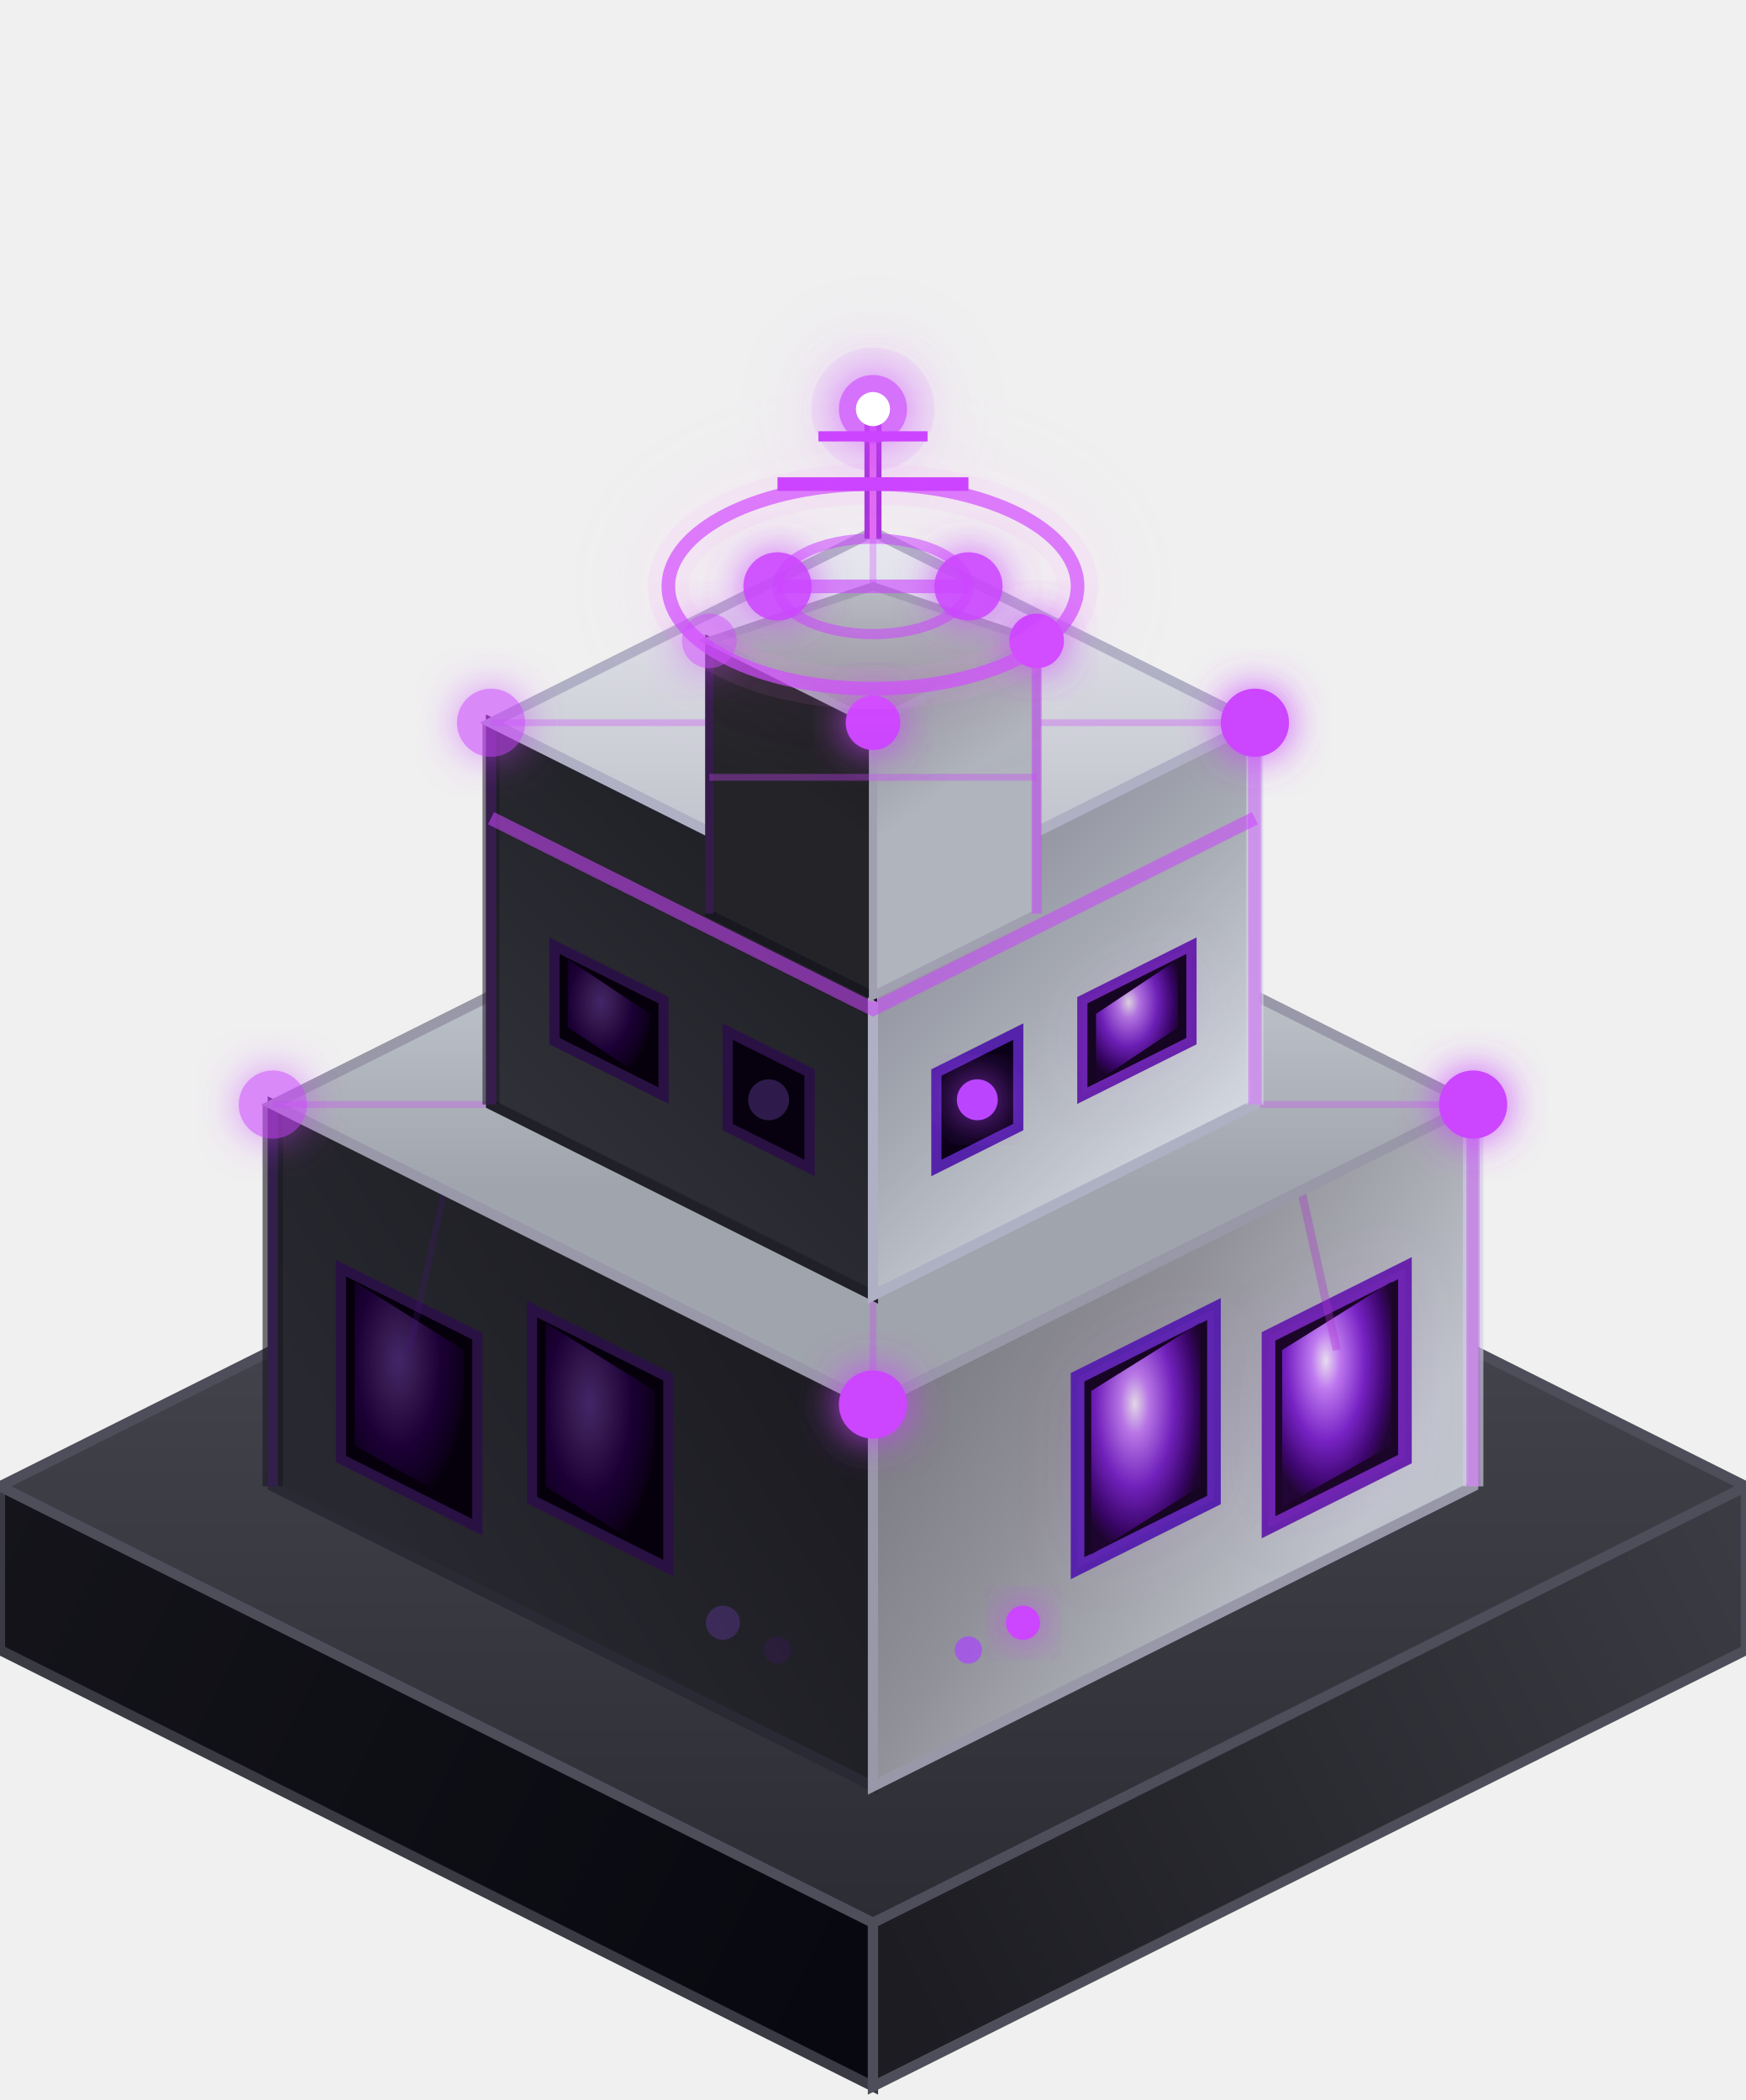
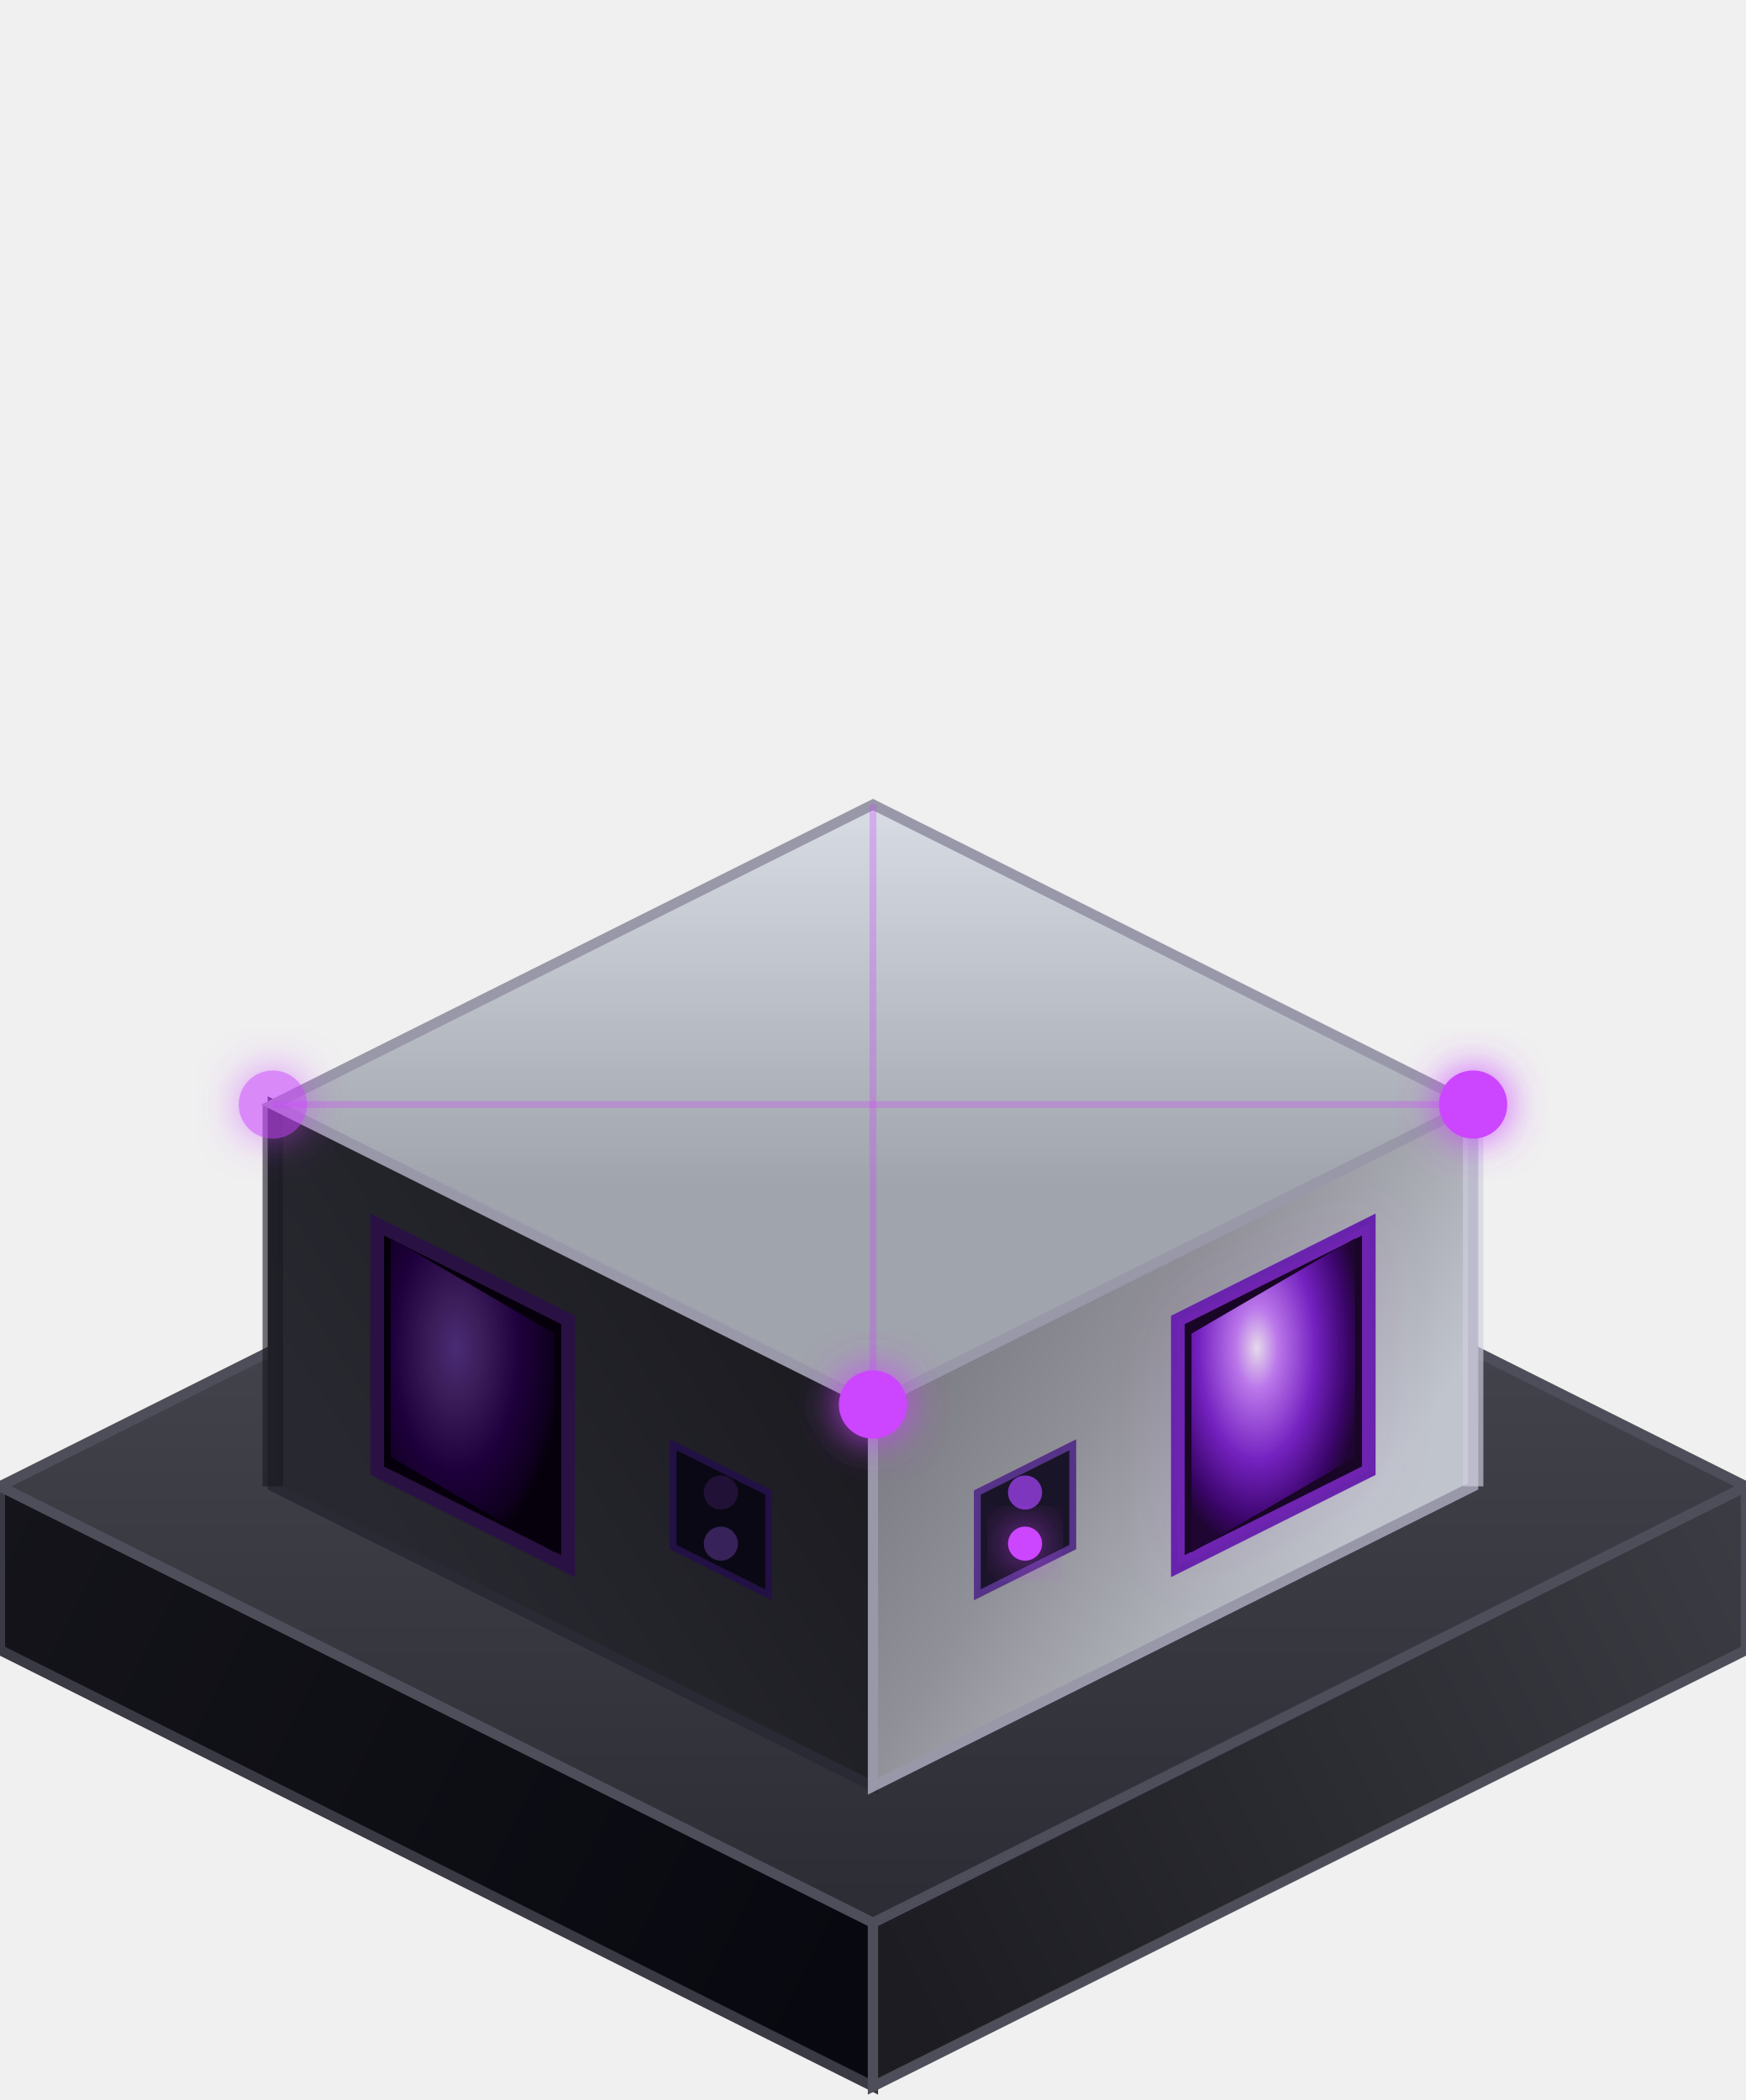
<svg xmlns="http://www.w3.org/2000/svg" viewBox="-128 -178 256 308" width="256" height="308">
  <defs>
    <linearGradient id="fR" gradientUnits="userSpaceOnUse" x1="128" y1="40" x2="0" y2="104">
      <stop offset="0%" stop-color="#3c3c44" />
      <stop offset="100%" stop-color="#1c1c22" />
    </linearGradient>
    <linearGradient id="fL" gradientUnits="userSpaceOnUse" x1="-128" y1="40" x2="0" y2="104">
      <stop offset="0%" stop-color="#14141a" />
      <stop offset="100%" stop-color="#080810" />
    </linearGradient>
    <linearGradient id="fT" gradientUnits="userSpaceOnUse" x1="0" y1="-24" x2="0" y2="104">
      <stop offset="0%" stop-color="#4e4e58" />
      <stop offset="100%" stop-color="#2c2c34" />
    </linearGradient>
    <linearGradient id="lR" gradientUnits="userSpaceOnUse" x1="88" y1="0" x2="0" y2="-56">
      <stop offset="0%" stop-color="#c0c4cc" />
      <stop offset="40%" stop-color="#909098" />
      <stop offset="100%" stop-color="#606068" />
    </linearGradient>
    <linearGradient id="lL" gradientUnits="userSpaceOnUse" x1="-88" y1="0" x2="0" y2="-56">
      <stop offset="0%" stop-color="#282830" />
      <stop offset="100%" stop-color="#141418" />
    </linearGradient>
    <linearGradient id="lT" gradientUnits="userSpaceOnUse" x1="0" y1="-80" x2="0" y2="-24">
      <stop offset="0%" stop-color="#d8dce4" />
      <stop offset="100%" stop-color="#a0a4ac" />
-     </linearGradient>
-     <linearGradient id="uR" gradientUnits="userSpaceOnUse" x1="56" y1="-44" x2="0" y2="-100">
-       <stop offset="0%" stop-color="#d4d8e0" />
-       <stop offset="40%" stop-color="#a8acb4" />
-       <stop offset="100%" stop-color="#78788a" />
-     </linearGradient>
-     <linearGradient id="uL" gradientUnits="userSpaceOnUse" x1="-56" y1="-44" x2="0" y2="-100">
-       <stop offset="0%" stop-color="#303038" />
-       <stop offset="100%" stop-color="#18181e" />
-     </linearGradient>
-     <linearGradient id="uT" gradientUnits="userSpaceOnUse" x1="0" y1="-128" x2="0" y2="-72">
-       <stop offset="0%" stop-color="#e8eaf0" />
-       <stop offset="100%" stop-color="#b8bac4" />
-     </linearGradient>
-     <linearGradient id="spR" gradientUnits="userSpaceOnUse" x1="24" y1="-128" x2="0" y2="-160">
-       <stop offset="0%" stop-color="#b0b4bc" />
-       <stop offset="100%" stop-color="#707078" />
-     </linearGradient>
-     <linearGradient id="spL" gradientUnits="userSpaceOnUse" x1="-24" y1="-128" x2="0" y2="-160">
-       <stop offset="0%" stop-color="#242428" />
-       <stop offset="100%" stop-color="#101012" />
-     </linearGradient>
-     <linearGradient id="spT" gradientUnits="userSpaceOnUse" x1="0" y1="-160" x2="0" y2="-128">
-       <stop offset="0%" stop-color="#d0d4dc" />
-       <stop offset="100%" stop-color="#909098" />
    </linearGradient>
    <radialGradient id="reactor" cx="40%" cy="35%" r="65%">
      <stop offset="0%" stop-color="#ffffff" />
      <stop offset="20%" stop-color="#cc88ff" />
      <stop offset="55%" stop-color="#7722cc" />
      <stop offset="85%" stop-color="#330066" />
      <stop offset="100%" stop-color="#110022" />
    </radialGradient>
    <radialGradient id="reactorDim" cx="40%" cy="35%" r="65%">
      <stop offset="0%" stop-color="#553388" />
      <stop offset="25%" stop-color="#442266" />
      <stop offset="60%" stop-color="#220044" />
      <stop offset="90%" stop-color="#110022" />
      <stop offset="100%" stop-color="#06000c" />
    </radialGradient>
    <filter id="glow" x="-60%" y="-60%" width="220%" height="220%">
      <feGaussianBlur stdDeviation="3" result="blur" />
      <feMerge>
        <feMergeNode in="blur" />
        <feMergeNode in="SourceGraphic" />
      </feMerge>
    </filter>
    <filter id="coreglow" x="-80%" y="-80%" width="260%" height="260%">
      <feGaussianBlur stdDeviation="5" result="blur" />
      <feMerge>
        <feMergeNode in="blur" />
        <feMergeNode in="SourceGraphic" />
      </feMerge>
    </filter>
-     <filter id="softglow" x="-80%" y="-80%" width="260%" height="260%">
-       <feGaussianBlur stdDeviation="6" result="blur" />
-       <feMerge>
-         <feMergeNode in="blur" />
-         <feMergeNode in="SourceGraphic" />
-       </feMerge>
-     </filter>
  </defs>
  <polygon points="-128,64 0,128 0,104 -128,40" fill="url(#fL)" stroke="#3a3a44" stroke-width="1.5" />
  <polygon points="128,64 0,128 0,104 128,40" fill="url(#fR)" stroke="#4e4e5a" stroke-width="1.5" />
  <polygon points="0,-24 128,40 0,104 -128,40" fill="url(#fT)" stroke="#4e4e5a" stroke-width="1.5" />
  <g transform="translate(0, 20)">
    <polygon points="-88,20 0,64 0,8 -88,-36" fill="url(#lL)" stroke="#2a2a34" stroke-width="1.5" />
    <line x1="-88" y1="20" x2="-88" y2="-36" stroke="#181820" stroke-width="3" opacity="0.6" />
-     <polygon points="-78,16 -58,26 -58,-2 -78,-12" fill="#06000c" stroke="#2a1144" stroke-width="1.5" />
-     <polygon points="-76,14 -60,23 -60,0 -76,-10" fill="url(#reactorDim)" opacity="0.75" />
-     <polygon points="-50,22 -30,32 -30,4 -50,-6" fill="#06000c" stroke="#2a1144" stroke-width="1.5" />
-     <polygon points="-48,20 -32,30 -32,6 -48,-4" fill="url(#reactorDim)" opacity="0.75" />
-     <circle cx="-22" cy="40" r="2.5" fill="#553388" opacity="0.5" />
-     <circle cx="-14" cy="44" r="2" fill="#3a1a5a" opacity="0.4" />
-     <line x1="-88" y1="20" x2="-88" y2="-36" stroke="#6622aa" stroke-width="1.5" opacity="0.25" />
-     <line x1="-68" y1="0" x2="-60" y2="-36" stroke="#4a1488" stroke-width="1" opacity="0.2" />
+     <polygon points="-72.7,17.7 -44.7,31.7 -44.7,-4.4 -72.7,-18.4" fill="#06000c" stroke="#2a1144" stroke-width="2" />
+     <polygon points="-70.7,15.7 -46.7,29.7 -46.7,-2.4 -70.7,-16.4" fill="url(#reactorDim)" opacity="0.85" />
+     <polygon points="-29.3,28.9 -15.3,35.9 -15.3,20.9 -29.3,13.9" fill="#0a0814" stroke="#221144" stroke-width="1" />
+     <circle cx="-22.3" cy="28.4" r="2.5" fill="#553388" opacity="0.6" />
+     <circle cx="-22.3" cy="20.9" r="2.5" fill="#3a1a5a" opacity="0.5" />
    <polygon points="88,20 0,64 0,8 88,-36" fill="url(#lR)" stroke="#9898a8" stroke-width="1.5" />
    <line x1="88" y1="20" x2="88" y2="-36" stroke="#d0d0e0" stroke-width="3" opacity="0.65" />
-     <polygon points="78,16 58,26 58,-2 78,-12" fill="#0a0014" stroke="#6622aa" stroke-width="2" />
-     <polygon points="76,14 60,23 60,0 76,-10" fill="url(#reactor)" opacity="0.92" />
-     <polygon points="78,16 58,26 58,-2 78,-12" fill="#cc44ff" opacity="0.09" filter="url(#coreglow)" />
-     <polygon points="50,22 30,32 30,4 50,-6" fill="#0a0014" stroke="#5522aa" stroke-width="2" />
-     <polygon points="48,20 32,30 32,6 48,-4" fill="url(#reactor)" opacity="0.88" />
-     <polygon points="50,22 30,32 30,4 50,-6" fill="#cc44ff" opacity="0.07" filter="url(#coreglow)" />
-     <circle cx="22" cy="40" r="2.5" fill="#cc44ff" filter="url(#glow)" />
-     <circle cx="14" cy="44" r="2" fill="#aa44ff" opacity="0.7" />
-     <line x1="88" y1="20" x2="88" y2="-36" stroke="#cc44ff" stroke-width="2" opacity="0.4" />
-     <line x1="68" y1="0" x2="60" y2="-36" stroke="#aa33cc" stroke-width="1.2" opacity="0.35" />
+     <polygon points="72.7,17.7 44.7,31.7 44.7,-4.4 72.7,-18.4" fill="#0a0014" stroke="#6622aa" stroke-width="2" />
+     <polygon points="70.7,15.7 46.7,29.7 46.7,-2.4 70.7,-16.4" fill="url(#reactor)" opacity="0.9" />
+     <polygon points="72.7,17.7 44.7,31.7 44.7,-4.4 72.7,-18.4" fill="#cc44ff" opacity="0.08" filter="url(#coreglow)" />
+     <polygon points="29.3,28.9 15.3,35.9 15.3,20.9 29.3,13.9" fill="#1a1428" stroke="#553388" stroke-width="1" />
+     <circle cx="22.3" cy="28.4" r="2.5" fill="#cc44ff" filter="url(#glow)" />
+     <circle cx="22.3" cy="20.9" r="2.5" fill="#aa44ff" opacity="0.7" />
    <polygon points="0,-80 88,-36 0,8 -88,-36" fill="url(#lT)" stroke="#9898a8" stroke-width="1.5" />
    <line x1="0" y1="-80" x2="0" y2="8" stroke="#cc44ff" stroke-width="1" opacity="0.3" />
    <line x1="-88" y1="-36" x2="88" y2="-36" stroke="#cc44ff" stroke-width="1" opacity="0.3" />
    <circle cx="88" cy="-36" r="5" fill="#cc44ff" filter="url(#glow)" />
    <circle cx="-88" cy="-36" r="5" fill="#cc44ff" filter="url(#glow)" opacity="0.6" />
    <circle cx="0" cy="8" r="5" fill="#cc44ff" filter="url(#glow)" />
  </g>
-   <g transform="translate(0, 28)">
-     <polygon points="-56,-44 0,-16 0,-72 -56,-100" fill="url(#uL)" stroke="#202028" stroke-width="1.5" />
-     <line x1="-56" y1="-44" x2="-56" y2="-100" stroke="#181820" stroke-width="2.5" opacity="0.55" />
-     <polygon points="-46.7,-53.3 -30.7,-45.3 -30.7,-59.3 -46.7,-67.3" fill="#06000c" stroke="#2a1144" stroke-width="1.5" />
-     <polygon points="-44.7,-55.3 -32.7,-47.3 -32.7,-57.3 -44.7,-65.3" fill="url(#reactorDim)" opacity="0.75" />
-     <polygon points="-21.3,-40.7 -9.3,-34.7 -9.3,-48.7 -21.3,-54.7" fill="#06000f" stroke="#2a1144" stroke-width="1.5" />
-     <circle cx="-15.3" cy="-44.7" r="3" fill="#553388" opacity="0.5" />
-     <line x1="-56" y1="-44" x2="-56" y2="-100" stroke="#7722aa" stroke-width="1.5" opacity="0.3" />
-     <polygon points="56,-44 0,-16 0,-72 56,-100" fill="url(#uR)" stroke="#b0b0c4" stroke-width="1.5" />
-     <line x1="56" y1="-44" x2="56" y2="-100" stroke="#d8d8e8" stroke-width="2.5" opacity="0.65" />
-     <polygon points="46.7,-53.3 30.7,-45.3 30.7,-59.3 46.7,-67.3" fill="#0a0014" stroke="#6622aa" stroke-width="1.5" />
-     <polygon points="44.7,-55.3 32.7,-47.3 32.7,-57.3 44.7,-65.3" fill="url(#reactor)" opacity="0.85" />
-     <polygon points="46.7,-53.3 30.7,-45.3 30.7,-59.3 46.7,-67.3" fill="#cc44ff" opacity="0.06" filter="url(#coreglow)" />
-     <polygon points="21.3,-40.7 9.3,-34.7 9.3,-48.7 21.3,-54.7" fill="#0a0018" stroke="#5522aa" stroke-width="1.5" />
-     <circle cx="15.3" cy="-44.7" r="3" fill="#bb44ff" filter="url(#glow)" />
-     <line x1="56" y1="-44" x2="56" y2="-100" stroke="#cc44ff" stroke-width="2" opacity="0.4" />
-     <polyline points="56,-86 0,-58 -56,-86" stroke="#cc44ff" stroke-width="2" fill="none" opacity="0.55" />
-     <polygon points="0,-128 56,-100 0,-72 -56,-100" fill="url(#uT)" stroke="#b0b0c4" stroke-width="1.5" />
-     <line x1="0" y1="-128" x2="0" y2="-72" stroke="#cc44ff" stroke-width="1" opacity="0.3" />
-     <line x1="-56" y1="-100" x2="56" y2="-100" stroke="#cc44ff" stroke-width="1" opacity="0.3" />
-     <circle cx="56" cy="-100" r="5" fill="#cc44ff" filter="url(#glow)" />
-     <circle cx="-56" cy="-100" r="5" fill="#cc44ff" filter="url(#glow)" opacity="0.6" />
-     <circle cx="0" cy="-72" r="5" fill="#cc44ff" filter="url(#glow)" />
-     <g transform="translate(0, 28)">
-       <polygon points="-24,-100 0,-88 0,-128 -24,-140" fill="url(#spL)" stroke="#181820" stroke-width="1.2" />
-       <polygon points="24,-100 0,-88 0,-128 24,-140" fill="url(#spR)" stroke="#a0a0b0" stroke-width="1.2" />
-       <polygon points="0,-148 24,-140 0,-128 -24,-140" fill="url(#spT)" stroke="#a0a0b0" stroke-width="1.2" />
-       <line x1="24" y1="-100" x2="24" y2="-140" stroke="#cc44ff" stroke-width="1.5" opacity="0.5" />
-       <line x1="-24" y1="-100" x2="-24" y2="-140" stroke="#7722aa" stroke-width="1.2" opacity="0.3" />
-       <line x1="24" y1="-120" x2="-24" y2="-120" stroke="#cc44ff" stroke-width="1" opacity="0.35" />
-       <circle cx="24" cy="-140" r="4" fill="#cc44ff" filter="url(#glow)" />
-       <circle cx="-24" cy="-140" r="4" fill="#cc44ff" filter="url(#glow)" opacity="0.55" />
-       <circle cx="0" cy="-128" r="4" fill="#cc44ff" filter="url(#glow)" />
-       <ellipse cx="0" cy="-148" rx="30" ry="15" fill="none" stroke="#cc44ff" stroke-width="2" opacity="0.7" />
-       <ellipse cx="0" cy="-148" rx="30" ry="15" fill="none" stroke="#ff88ff" stroke-width="6" opacity="0.12" filter="url(#softglow)" />
-       <ellipse cx="0" cy="-148" rx="14" ry="7" fill="none" stroke="#cc44ff" stroke-width="1.5" opacity="0.55" />
-       <circle cx="-14" cy="-148" r="5" fill="#cc44ff" opacity="0.9" filter="url(#glow)" />
-       <circle cx="14" cy="-148" r="5" fill="#cc44ff" opacity="0.9" filter="url(#glow)" />
-       <line x1="-14" y1="-148" x2="14" y2="-148" stroke="#cc44ff" stroke-width="2" opacity="0.6" />
-       <line x1="0" y1="-155" x2="0" y2="-174" stroke="#aa33dd" stroke-width="2.5" />
-       <line x1="0" y1="-155" x2="0" y2="-174" stroke="#ff88ff" stroke-width="1" opacity="0.65" />
-       <line x1="-14" y1="-163" x2="14" y2="-163" stroke="#cc44ff" stroke-width="2" />
-       <line x1="-8" y1="-170" x2="8" y2="-170" stroke="#cc44ff" stroke-width="1.5" />
-       <circle cx="0" cy="-174" r="9" fill="#cc44ff" opacity="0.12" filter="url(#softglow)" />
-       <circle cx="0" cy="-174" r="5" fill="#cc44ff" opacity="0.7" filter="url(#glow)" />
-       <circle cx="0" cy="-174" r="2.5" fill="#ffffff" />
-     </g>
-   </g>
</svg>
